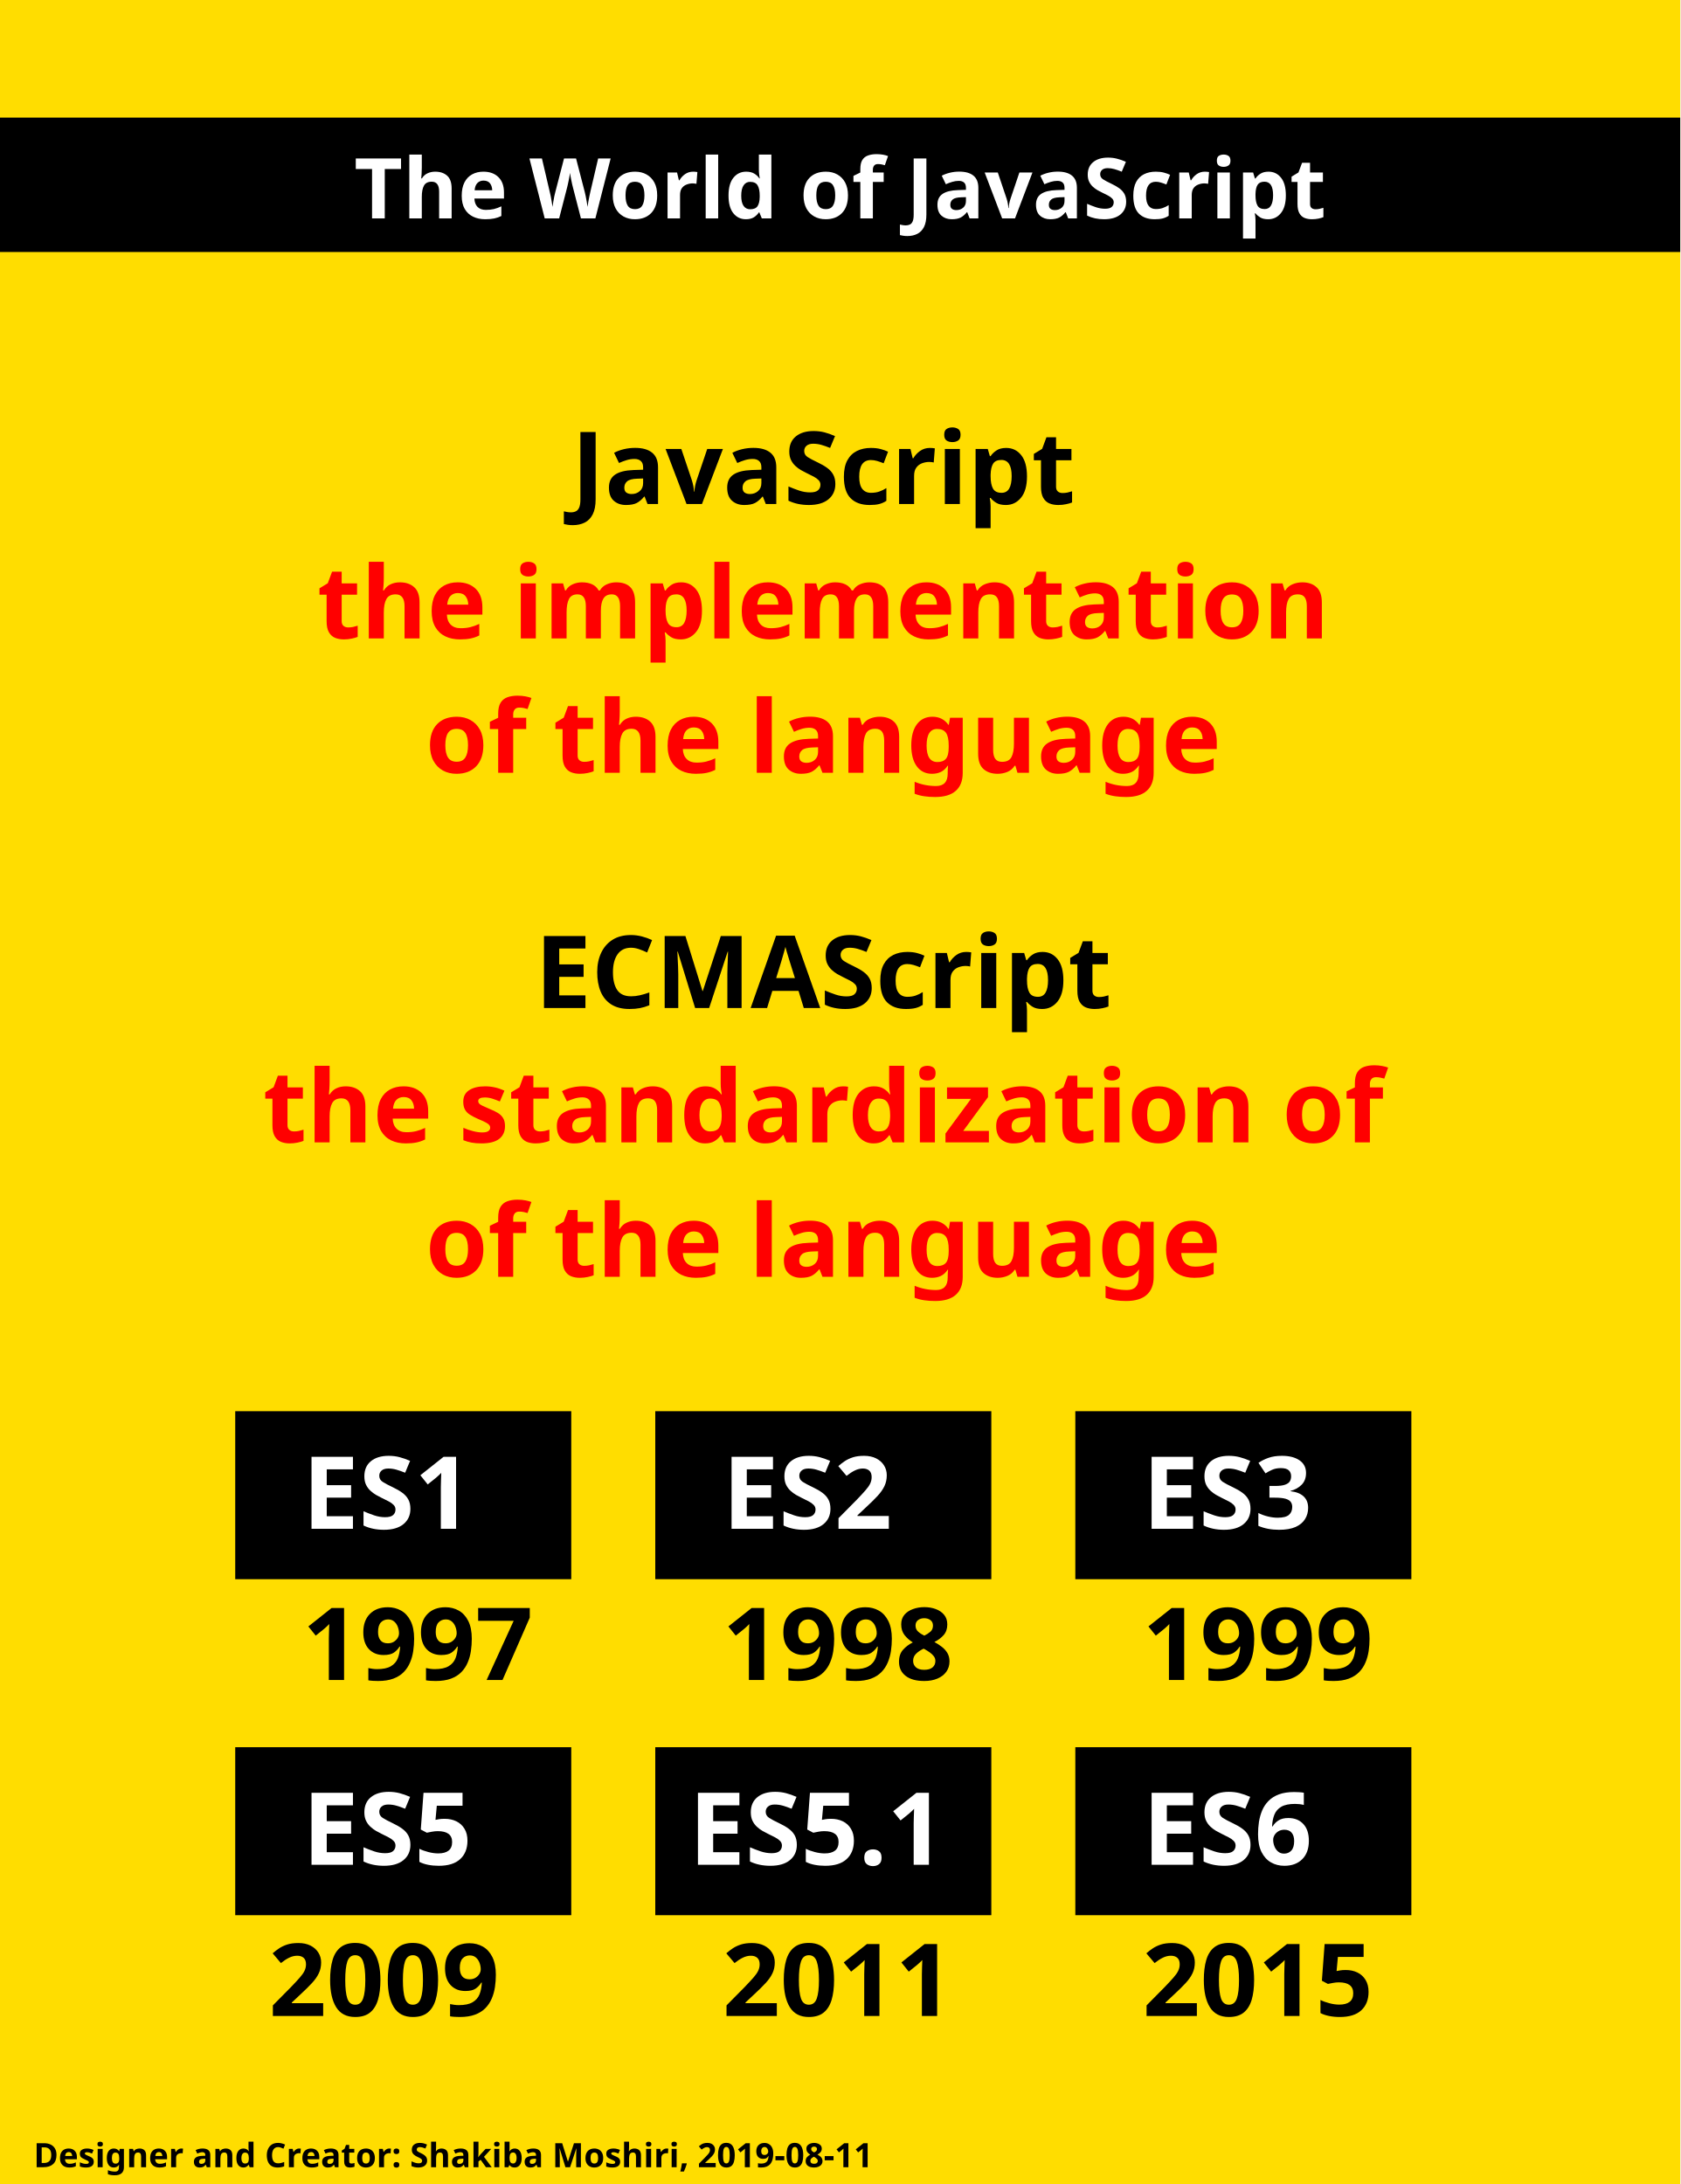
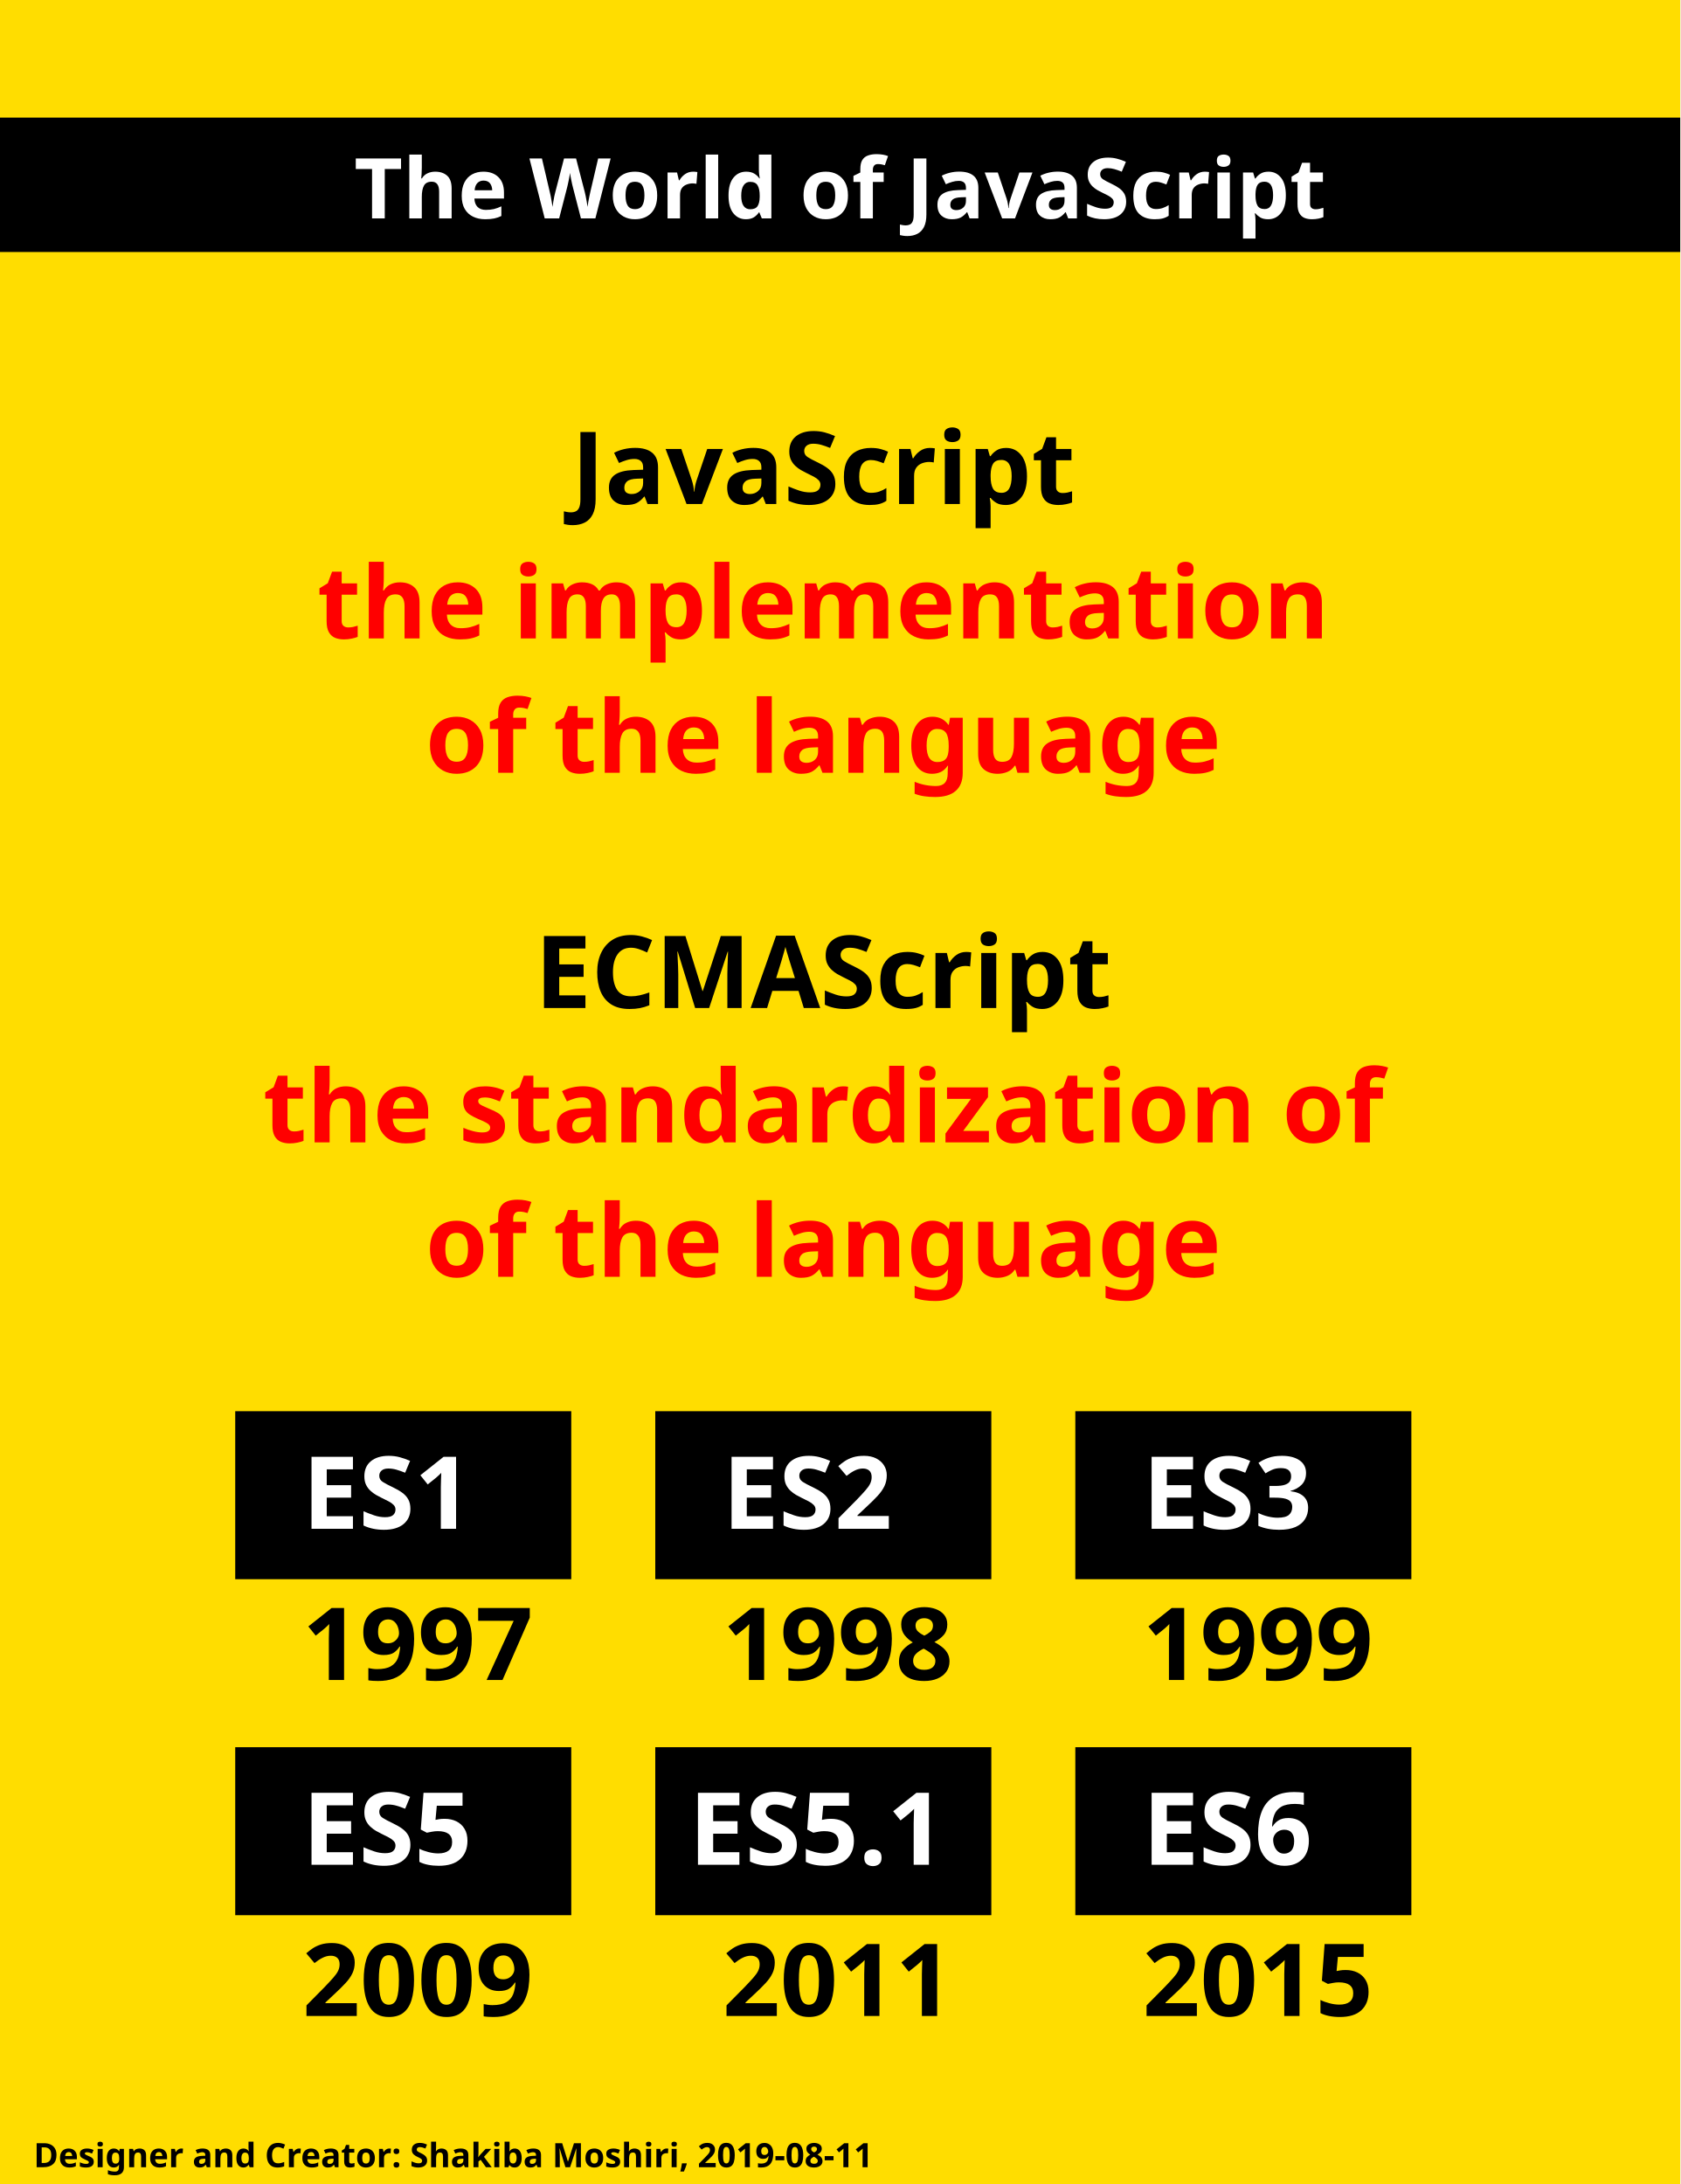
<svg xmlns="http://www.w3.org/2000/svg" viewBox="0 0 500 650" width="500" height="650" font-family="Montserrat">
  <rect x="0" y="0" width="500" height="650" fill="#fd0" />
  <g class="title">
    <rect x="0" y="35" width="500" height="40" fill="#000" />
    <text x="250" y="65" font-size="25" text-anchor="middle" fill="#fff" font-weight="bold">The World of JavaScript</text>
  </g>
  <g transform="translate(0,120)" font-weight="bold" font-size="30" fill="000" text-anchor="middle">
    <text x="245" y="30">JavaScript</text>
    <text x="245" y="70" fill="#f00">the implementation</text>
    <text x="245" y="110" fill="#f00">of the language</text>
  </g>
  <g transform="translate(0,270)" font-weight="bold" font-size="30" fill="#000" text-anchor="middle">
    <text x="245" y="30">ECMAScript</text>
    <text x="245" y="70" fill="#f00">the standardization of</text>
    <text x="245" y="110" fill="#f00">of the language</text>
  </g>
  <g transform="translate(60,420)" font-weight="bold" font-size="30" fill="#fff">
    <rect x="10" y="0" width="100" height="50" fill="#000" />
    <text x="30" y="35">ES1</text>
    <text x="30" y="80" fill="#000">1997</text>
  </g>
  <g transform="translate(185,420)" font-weight="bold" font-size="30" fill="#fff">
    <rect x="10" y="0" width="100" height="50" fill="#000" />
    <text x="30" y="35">ES2</text>
    <text x="30" y="80" fill="#000">1998</text>
  </g>
  <g transform="translate(310,420)" font-weight="bold" font-size="30" fill="#fff">
    <rect x="10" y="0" width="100" height="50" fill="#000" />
    <text x="30" y="35">ES3</text>
    <text x="30" y="80" fill="#000">1999</text>
  </g>
  <g transform="translate(60,520)" font-weight="bold" font-size="30" fill="#fff">
    <rect x="10" y="0" width="100" height="50" fill="#000" />
    <text x="30" y="35">ES5</text>
-     <text x="20" y="80" fill="#000">2009</text>
+     <text x="30" y="80" fill="#000">2009</text>
  </g>
  <g transform="translate(185,520)" font-weight="bold" font-size="30" fill="#fff">
    <rect x="10" y="0" width="100" height="50" fill="#000" />
    <text x="20" y="35">ES5.1</text>
    <text x="30" y="80" fill="#000">2011</text>
  </g>
  <g transform="translate(310,520)" font-weight="bold" font-size="30" fill="#fff">
    <rect x="10" y="0" width="100" height="50" fill="#000" />
    <text x="30" y="35">ES6</text>
    <text x="30" y="80" fill="#000">2015</text>
  </g>
  <defs>
    <marker id="arrowhead" markerWidth="10" markerHeight="7" refX="0" refY="3.5" orient="auto">
      <polygon fill="#000" points="0 0, 5 3.5, 0 7" />
    </marker>
    <marker id="diamond" markerWidth="12" markerHeight="12" refX="6" refY="6">
      <circle fill="#000" cx="6" cy="6" r="2" stroke="context-stroke" stroke-width="2" />
    </marker>
  </defs>
  <text x="10" y="645" font-size="10" fill="#000" font-weight="bold">Designer and Creator: Shakiba Moshiri, 2019-08-11</text>
</svg>
